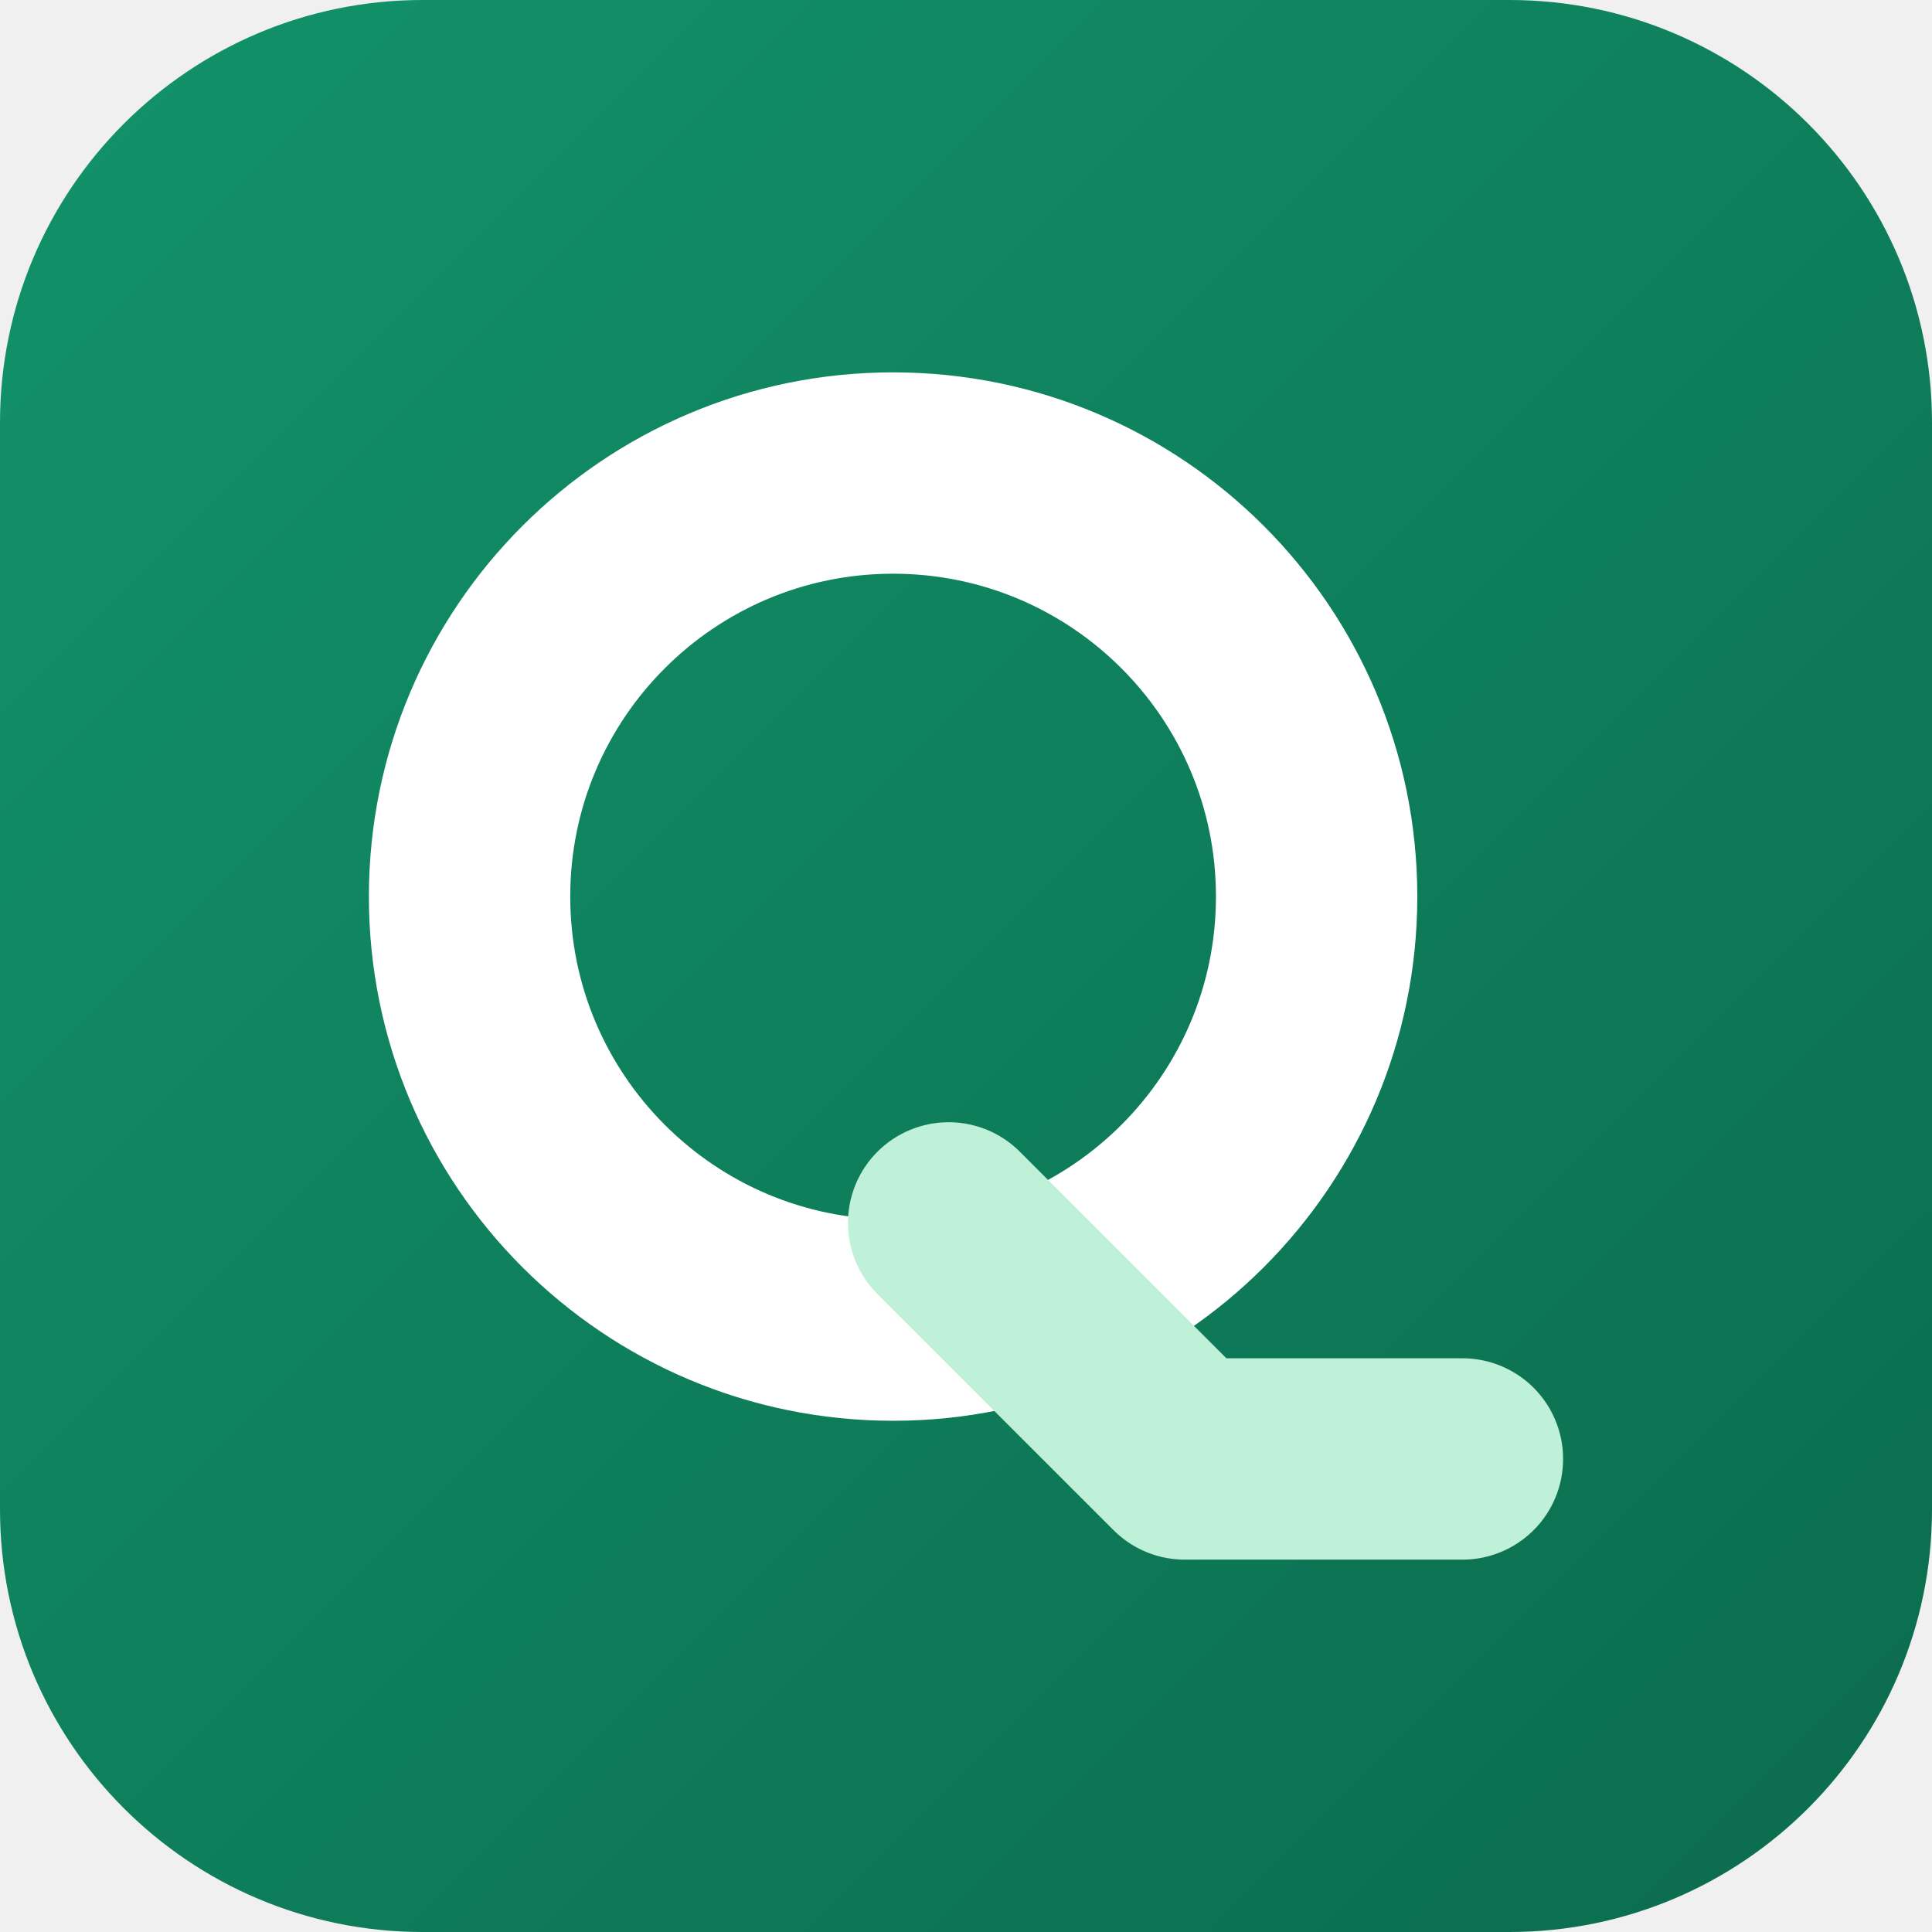
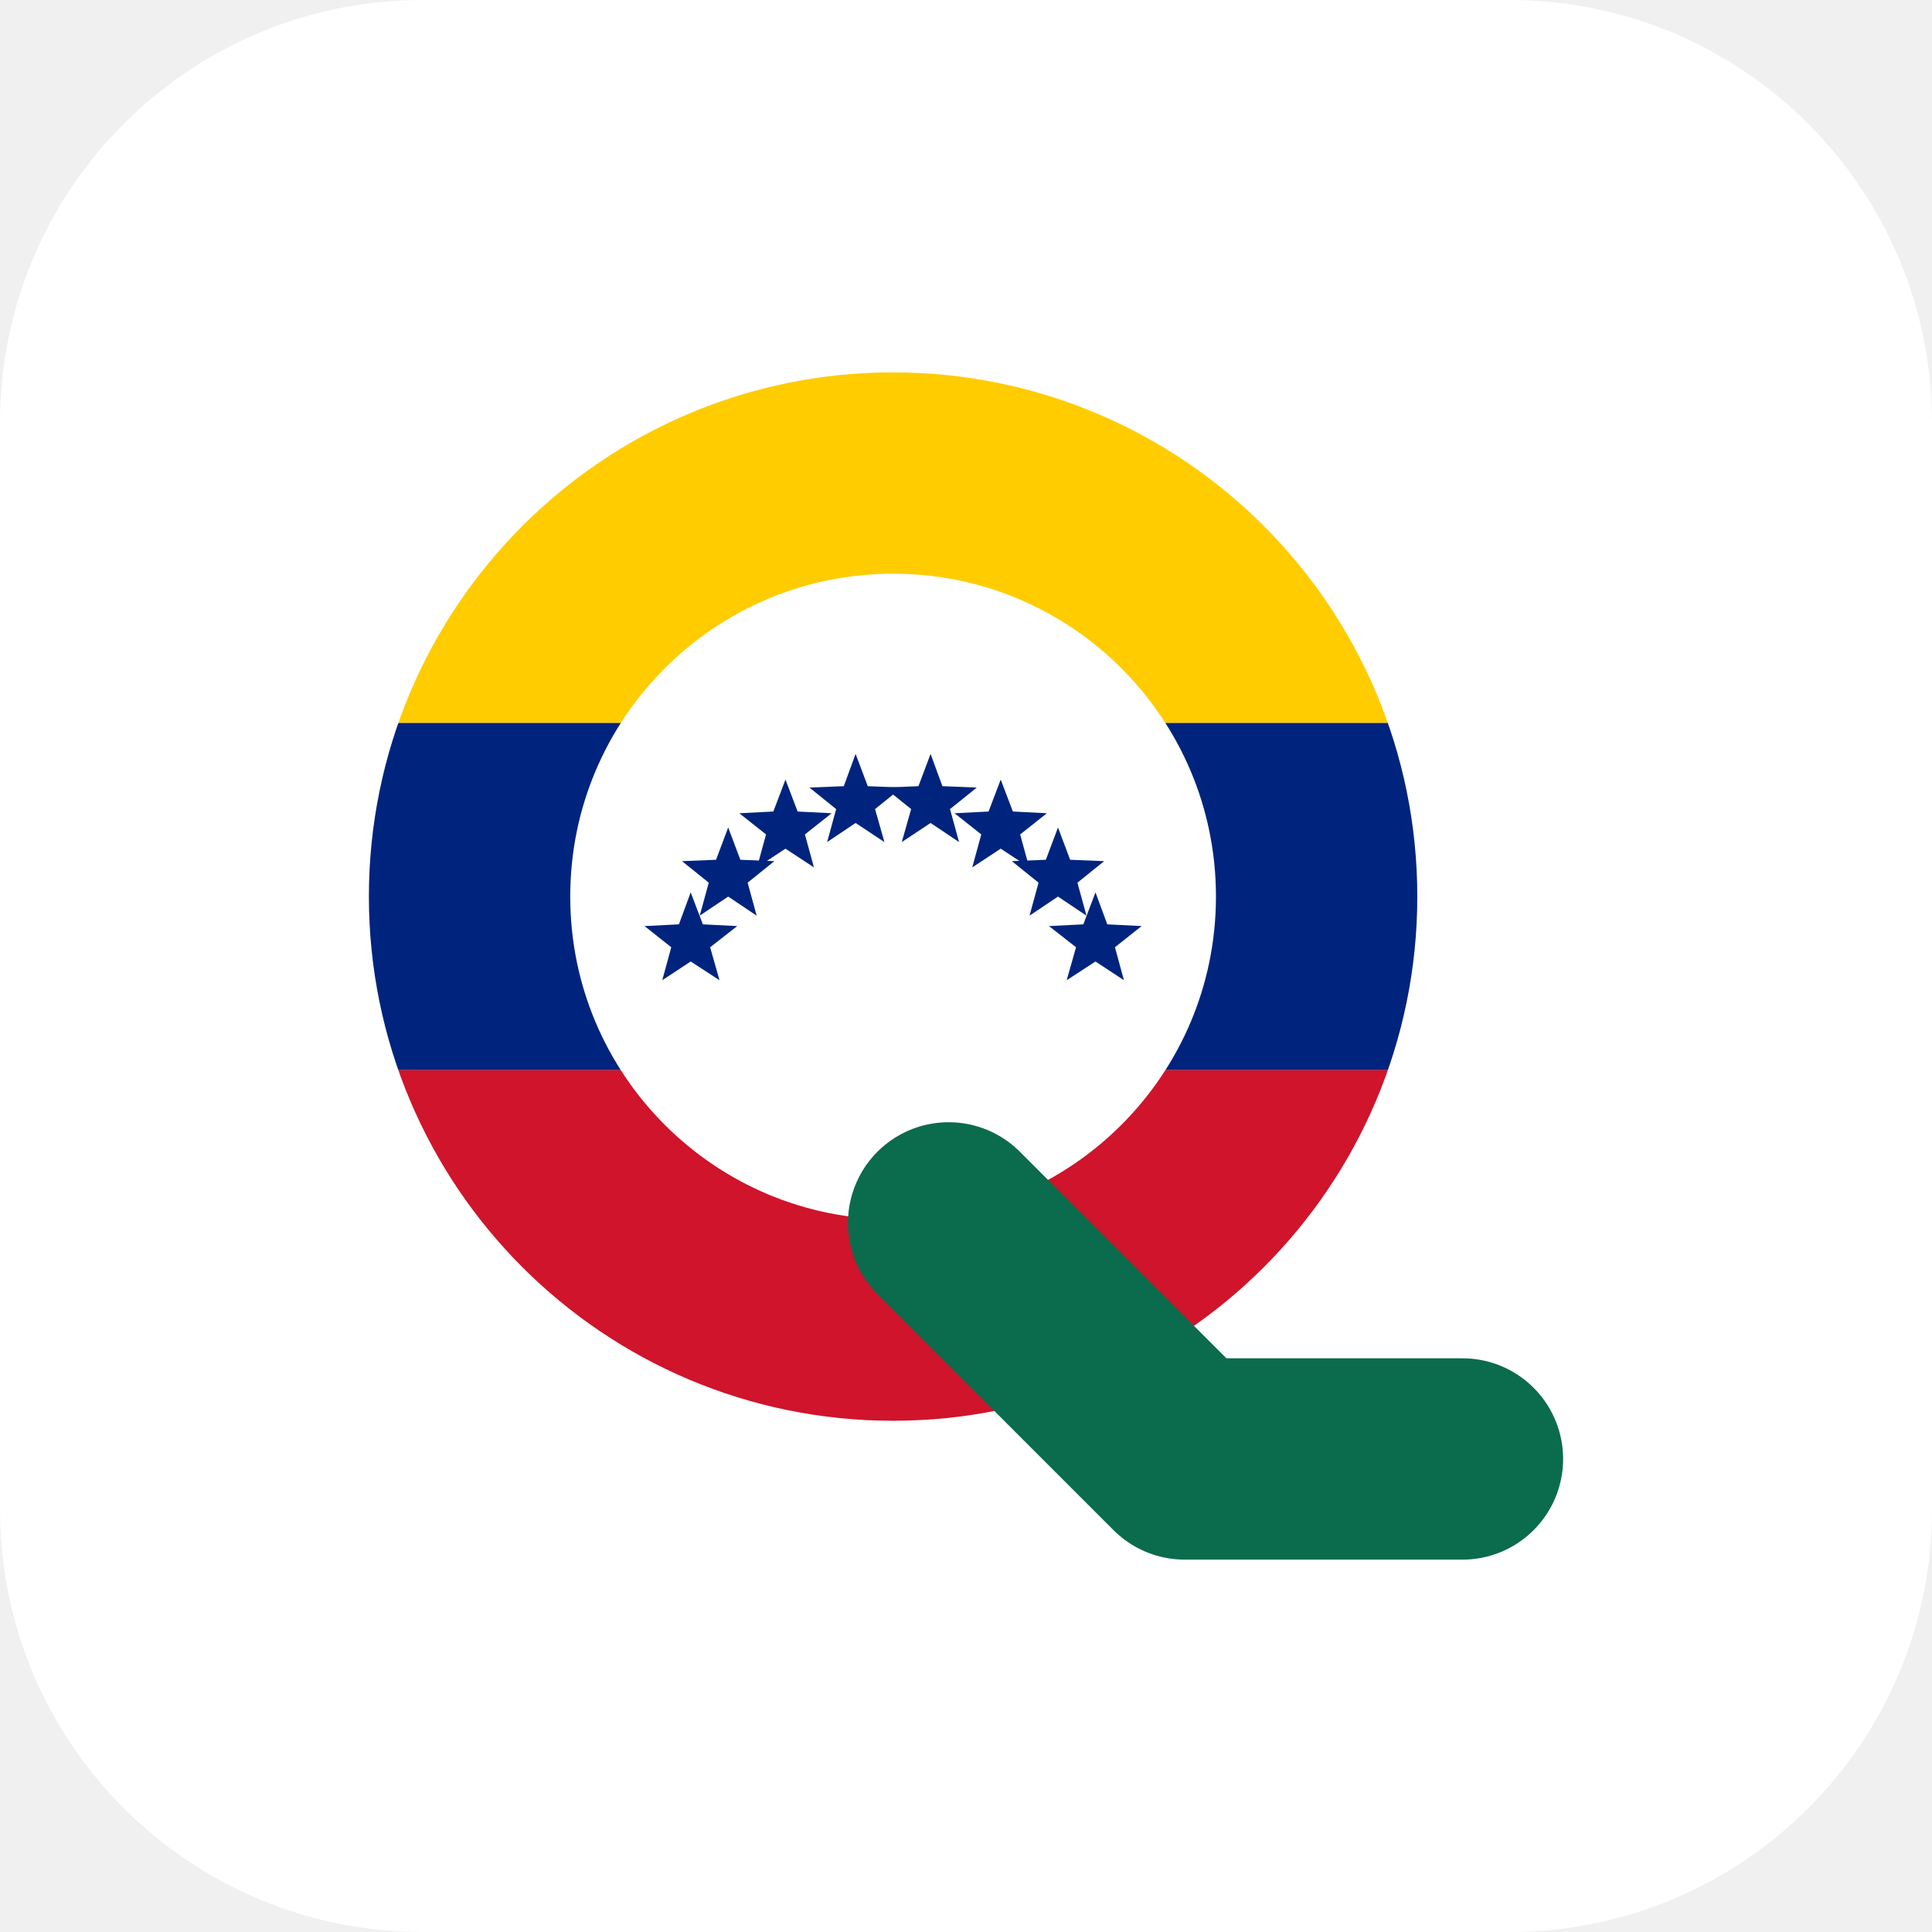
<svg xmlns="http://www.w3.org/2000/svg" viewBox="0 0 512 512">
-   <defs>
-     <linearGradient id="g" x1="0" y1="0" x2="1" y2="1">
-       <stop offset="0" stop-color="#12936A" />
-       <stop offset="1" stop-color="#0B6B4D" />
-     </linearGradient>
-   </defs>
-   <rect width="512" height="512" rx="112" fill="url(#g)" />
+   <rect width="512" height="512" rx="112" fill="#FFFFFF" />
  <g transform="translate(256 256) scale(0.92) translate(-267 -256)">
-     <circle cx="246" cy="236" r="122" fill="none" stroke="#fff" stroke-width="58" />
-     <path d="M262 330 L330 398 L410 398" fill="none" stroke="#BFF0D8" stroke-width="58" stroke-linecap="round" stroke-linejoin="round" />
+     <defs>
+       <clipPath id="b0">
+         <rect y="0" width="512" height="186" />
+       </clipPath>
+       <clipPath id="b1">
+         <rect y="186" width="512" height="100" />
+       </clipPath>
+       <clipPath id="b2">
+         <rect y="286" width="512" height="226" />
+       </clipPath>
+     </defs>
+     <circle cx="246" cy="236" r="122" fill="none" stroke="#FFCC00" stroke-width="58" clip-path="url(#b0)" />
+     <circle cx="246" cy="236" r="122" fill="none" stroke="#00247D" stroke-width="58" clip-path="url(#b1)" />
+     <circle cx="246" cy="236" r="122" fill="none" stroke="#CF142B" stroke-width="58" clip-path="url(#b2)" />
+     <polygon points="187.7,234.8 191.2,244.0 201.1,244.5 193.3,250.6 196.0,260.1 187.7,254.7 179.5,260.1 182.1,250.6 174.4,244.5 184.3,244.0" fill="#00247D" />
+     <polygon points="198.5,216.1 202.0,225.4 211.8,225.8 204.1,232.0 206.7,241.5 198.5,236.0 190.3,241.5 192.9,232.0 185.2,225.8 195.0,225.4" fill="#00247D" />
+     <polygon points="215.0,202.3 218.5,211.5 228.3,212.0 220.6,218.1 223.2,227.6 215.0,222.2 206.8,227.6 209.4,218.1 201.7,212.0 211.5,211.5" fill="#00247D" />
+     <polygon points="235.2,194.9 238.7,204.2 248.5,204.6 240.8,210.8 243.5,220.3 235.2,214.8 227.0,220.3 229.6,210.8 221.9,204.6 231.8,204.2" fill="#00247D" />
+     <polygon points="256.8,194.9 260.2,204.2 270.1,204.6 262.4,210.8 265.0,220.3 256.8,214.8 248.5,220.3 251.2,210.8 243.5,204.6 253.3,204.2" fill="#00247D" />
+     <polygon points="277.0,202.3 280.5,211.5 290.3,212.0 282.6,218.1 285.2,227.6 277.0,222.2 268.8,227.6 271.4,218.1 263.7,212.0 273.5,211.5" fill="#00247D" />
+     <polygon points="293.5,216.1 297.0,225.4 306.8,225.8 299.1,232.0 301.7,241.5 293.5,236.0 285.3,241.5 287.9,232.0 280.2,225.8 290.0,225.4" fill="#00247D" />
+     <polygon points="304.3,234.8 307.7,244.0 317.6,244.5 309.9,250.6 312.5,260.1 304.3,254.7 296.0,260.1 298.7,250.6 290.9,244.5 300.8,244.0" fill="#00247D" />
+     <path d="M262 330 L330 398 L410 398" fill="none" stroke="#0B6B4D" stroke-width="58" stroke-linecap="round" stroke-linejoin="round" />
  </g>
</svg>
